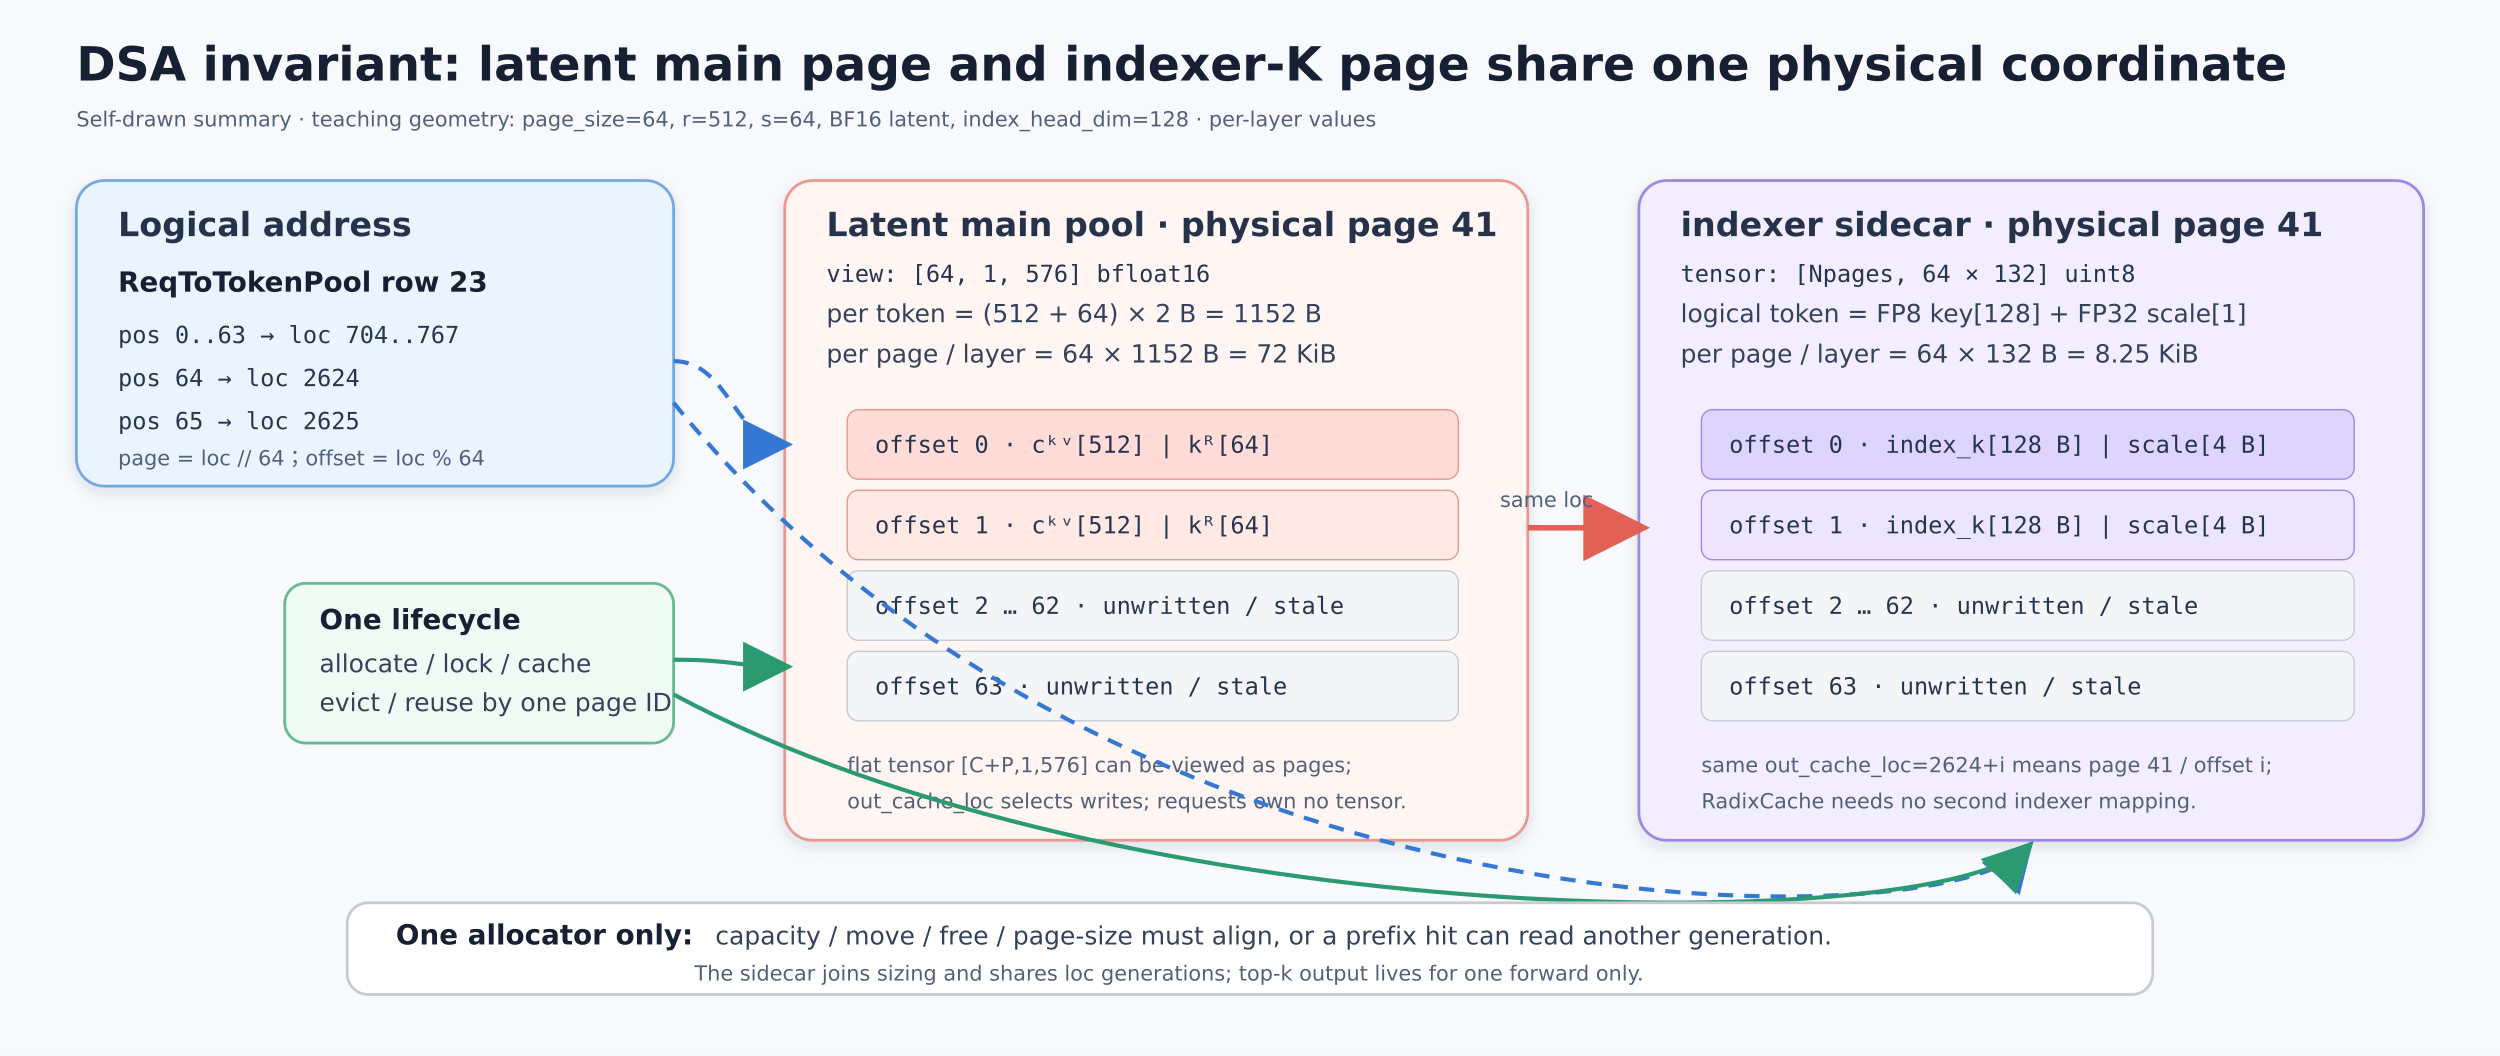
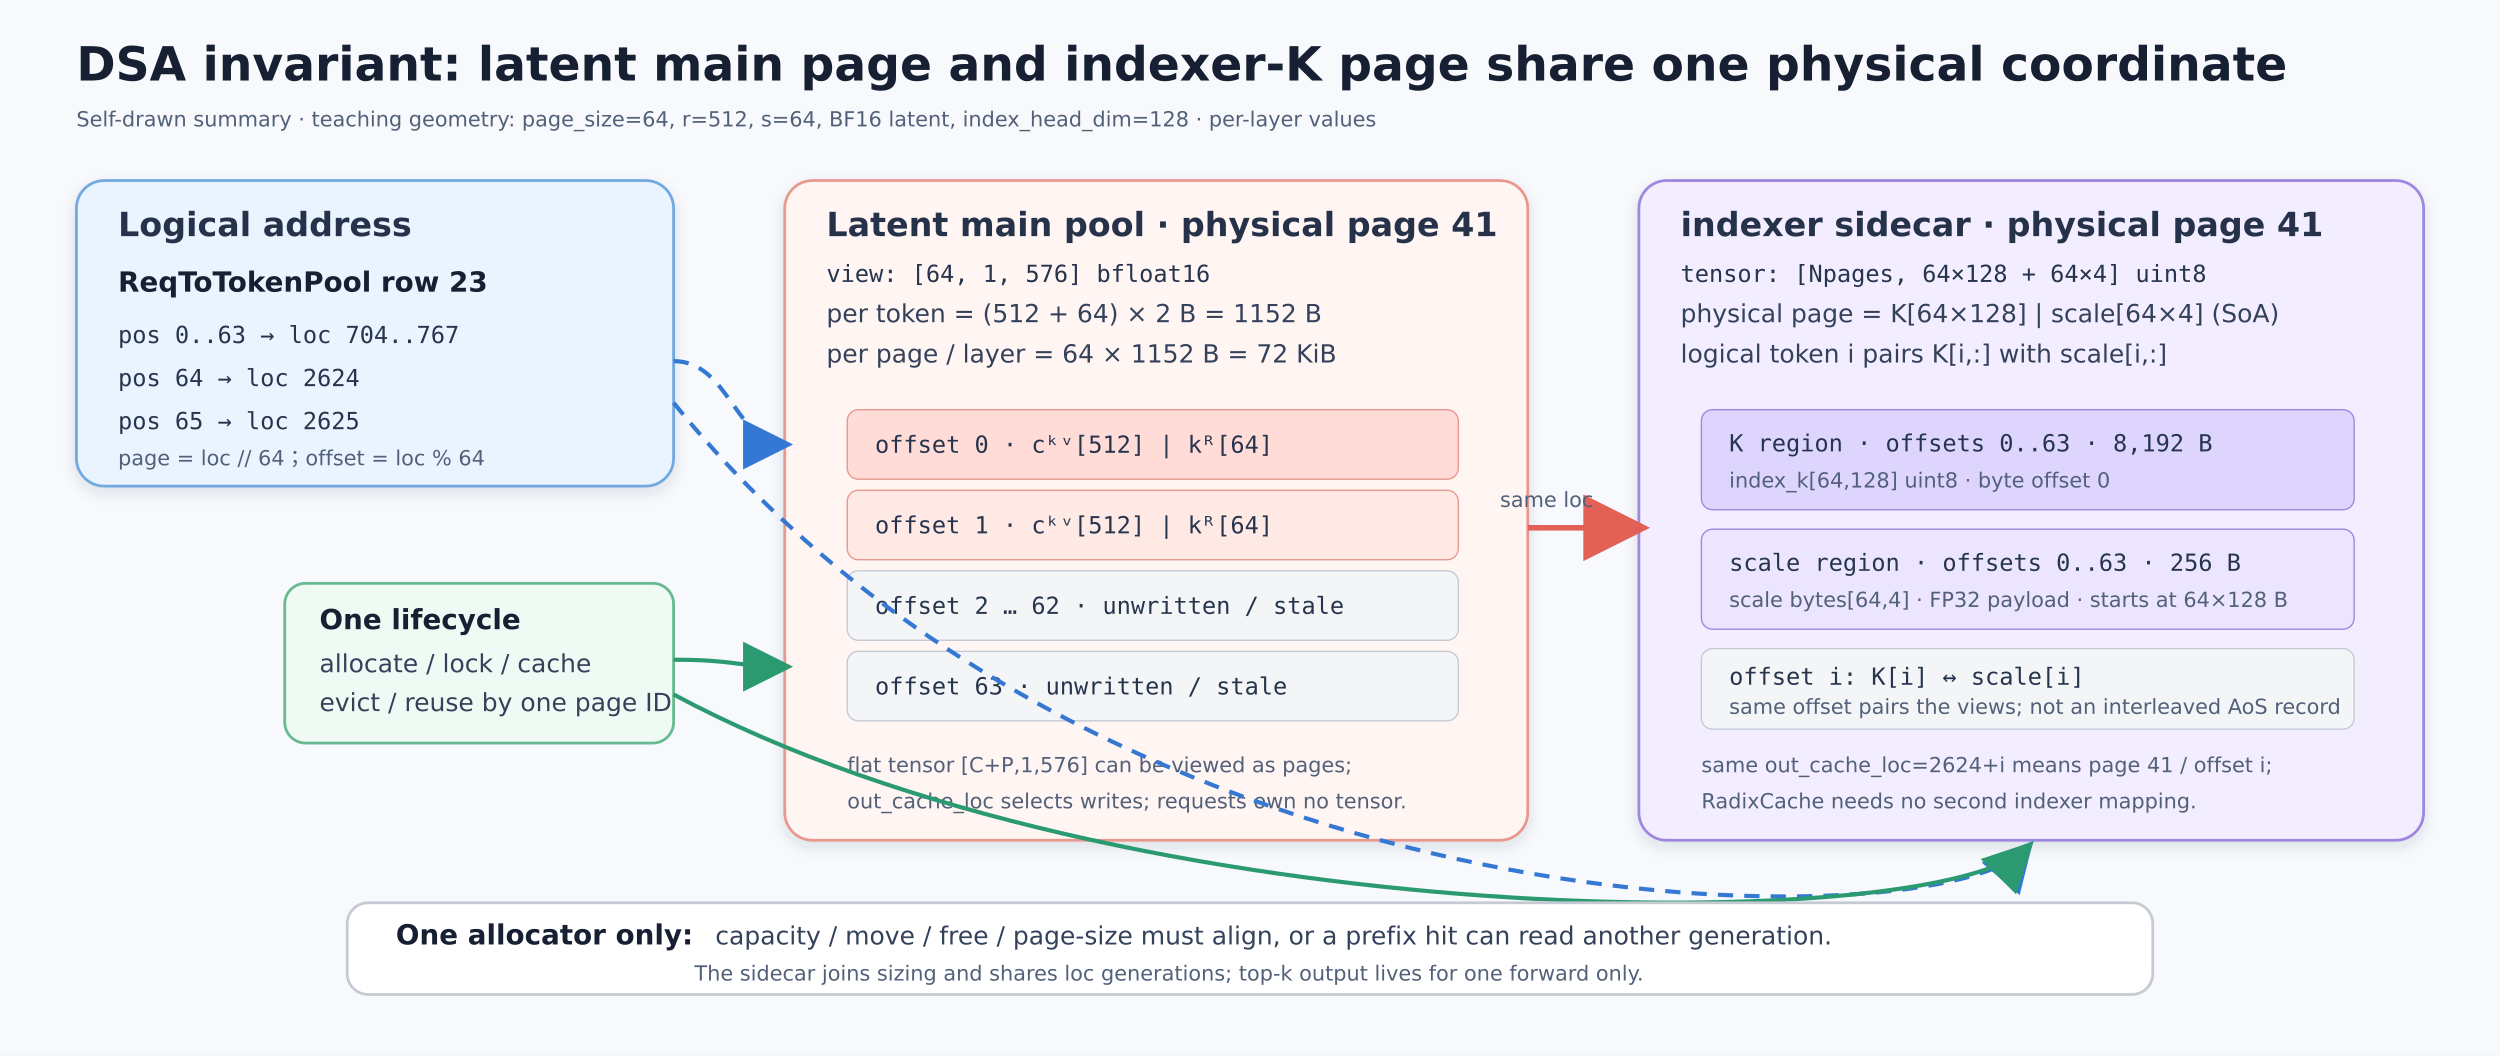
<svg xmlns="http://www.w3.org/2000/svg" width="1800" height="760" viewBox="0 0 1800 760">
  <defs>
    <style>
      .title{font:700 34px 'DejaVu Sans',Arial,sans-serif;fill:#172033}
      .section{font:700 24px 'DejaVu Sans',Arial,sans-serif;fill:#25324a}
      .label{font:600 20px 'DejaVu Sans',Arial,sans-serif;fill:#172033}
      .body{font:400 18px 'DejaVu Sans',Arial,sans-serif;fill:#34415b}
      .mono{font:500 17px 'DejaVu Sans Mono',monospace;fill:#26344d}
      .small{font:400 15px 'DejaVu Sans',Arial,sans-serif;fill:#526079}
      .meta{fill:none;stroke:#3478d4;stroke-width:3;stroke-dasharray:11 8;marker-end:url(#arrowBlue)}
      .data{fill:none;stroke:#e26055;stroke-width:4;marker-end:url(#arrowRed)}
      .life{fill:none;stroke:#2b9a70;stroke-width:3;marker-end:url(#arrowGreen)}
    </style>
    <marker id="arrowBlue" markerWidth="12" markerHeight="12" refX="10" refY="6" orient="auto">
      <path d="M0,0 L12,6 L0,12 z" fill="#3478d4" />
    </marker>
    <marker id="arrowRed" markerWidth="12" markerHeight="12" refX="10" refY="6" orient="auto">
      <path d="M0,0 L12,6 L0,12 z" fill="#e26055" />
    </marker>
    <marker id="arrowGreen" markerWidth="12" markerHeight="12" refX="10" refY="6" orient="auto">
      <path d="M0,0 L12,6 L0,12 z" fill="#2b9a70" />
    </marker>
    <filter id="shadow" x="-10%" y="-10%" width="120%" height="130%">
      <feDropShadow dx="0" dy="4" stdDeviation="5" flood-color="#23304a" flood-opacity="0.12" />
    </filter>
  </defs>
  <rect width="1800" height="760" fill="#f7f9fc" />
  <text x="55" y="58" class="title">DSA invariant: latent main page and indexer-K page share one physical coordinate</text>
  <text x="55" y="91" class="small">Self-drawn summary · teaching geometry: page_size=64, r=512, s=64, BF16 latent, index_head_dim=128 · per-layer values</text>
  <rect x="55" y="130" width="430" height="220" rx="20" fill="#eaf4ff" stroke="#72a9df" stroke-width="2" filter="url(#shadow)" />
  <text x="85" y="170" class="section">Logical address</text>
  <text x="85" y="210" class="label">ReqToTokenPool row 23</text>
  <text x="85" y="247" class="mono">pos 0..63  → loc 704..767</text>
  <text x="85" y="278" class="mono">pos 64     → loc 2624</text>
  <text x="85" y="309" class="mono">pos 65     → loc 2625</text>
  <text x="85" y="335" class="small">page = loc // 64；offset = loc % 64</text>
  <rect x="565" y="130" width="535" height="475" rx="20" fill="#fff5f2" stroke="#e8988f" stroke-width="2" filter="url(#shadow)" />
  <text x="595" y="170" class="section">Latent main pool · physical page 41</text>
  <text x="595" y="203" class="mono">view: [64, 1, 576] bfloat16</text>
  <text x="595" y="232" class="body">per token = (512 + 64) × 2 B = 1152 B</text>
  <text x="595" y="261" class="body">per page / layer = 64 × 1152 B = 72 KiB</text>
  <rect x="610" y="295" width="440" height="50" rx="8" fill="#ffdcd7" stroke="#e8988f" />
  <text x="630" y="326" class="mono">offset 0 · cᵏᵛ[512] | kᴿ[64]</text>
  <rect x="610" y="353" width="440" height="50" rx="8" fill="#ffe9e5" stroke="#e8988f" />
  <text x="630" y="384" class="mono">offset 1 · cᵏᵛ[512] | kᴿ[64]</text>
  <rect x="610" y="411" width="440" height="50" rx="8" fill="#f4f5f7" stroke="#c5cad3" />
  <text x="630" y="442" class="mono">offset 2 … 62 · unwritten / stale</text>
  <rect x="610" y="469" width="440" height="50" rx="8" fill="#f4f5f7" stroke="#c5cad3" />
  <text x="630" y="500" class="mono">offset 63 · unwritten / stale</text>
  <text x="610" y="556" class="small">flat tensor [C+P,1,576] can be viewed as pages;</text>
  <text x="610" y="582" class="small">out_cache_loc selects writes; requests own no tensor.</text>
  <rect x="1180" y="130" width="565" height="475" rx="20" fill="#f2edff" stroke="#9e88df" stroke-width="2" filter="url(#shadow)" />
  <text x="1210" y="170" class="section">indexer sidecar · physical page 41</text>
-   <text x="1210" y="203" class="mono">tensor: [Npages, 64 × 132] uint8</text>
-   <text x="1210" y="232" class="body">logical token = FP8 key[128] + FP32 scale[1]</text>
-   <text x="1210" y="261" class="body">per page / layer = 64 × 132 B = 8.25 KiB</text>
-   <rect x="1225" y="295" width="470" height="50" rx="8" fill="#ded5ff" stroke="#9e88df" />
-   <text x="1245" y="326" class="mono">offset 0 · index_k[128 B] | scale[4 B]</text>
-   <rect x="1225" y="353" width="470" height="50" rx="8" fill="#ebe5ff" stroke="#9e88df" />
-   <text x="1245" y="384" class="mono">offset 1 · index_k[128 B] | scale[4 B]</text>
-   <rect x="1225" y="411" width="470" height="50" rx="8" fill="#f4f5f7" stroke="#c5cad3" />
-   <text x="1245" y="442" class="mono">offset 2 … 62 · unwritten / stale</text>
-   <rect x="1225" y="469" width="470" height="50" rx="8" fill="#f4f5f7" stroke="#c5cad3" />
-   <text x="1245" y="500" class="mono">offset 63 · unwritten / stale</text>
+   <text x="1210" y="203" class="mono">tensor: [Npages, 64×128 + 64×4] uint8</text>
+   <text x="1210" y="232" class="body">physical page = K[64×128] | scale[64×4] (SoA)</text>
+   <text x="1210" y="261" class="body">logical token i pairs K[i,:] with scale[i,:]</text>
+   <rect x="1225" y="295" width="470" height="72" rx="8" fill="#ded5ff" stroke="#9e88df" />
+   <text x="1245" y="325" class="mono">K region · offsets 0..63 · 8,192 B</text>
+   <text x="1245" y="351" class="small">index_k[64,128] uint8 · byte offset 0</text>
+   <rect x="1225" y="381" width="470" height="72" rx="8" fill="#ebe5ff" stroke="#9e88df" />
+   <text x="1245" y="411" class="mono">scale region · offsets 0..63 · 256 B</text>
+   <text x="1245" y="437" class="small">scale bytes[64,4] · FP32 payload · starts at 64×128 B</text>
+   <rect x="1225" y="467" width="470" height="58" rx="8" fill="#f4f5f7" stroke="#c5cad3" />
+   <text x="1245" y="493" class="mono">offset i: K[i] ↔ scale[i]</text>
+   <text x="1245" y="514" class="small">same offset pairs the views; not an interleaved AoS record</text>
  <text x="1225" y="556" class="small">same out_cache_loc=2624+i means page 41 / offset i;</text>
  <text x="1225" y="582" class="small">RadixCache needs no second indexer mapping.</text>
  <path d="M485 260 C525 260,530 320,565 320" class="meta" />
  <path d="M485 290 C800 680,1400 680,1460 610" class="meta" />
  <path d="M1100 380 L1180 380" class="data" />
  <text x="1080" y="365" class="small">same loc</text>
  <rect x="205" y="420" width="280" height="115" rx="15" fill="#effaf4" stroke="#67b98f" stroke-width="2" />
  <text x="230" y="453" class="label">One lifecycle</text>
  <text x="230" y="484" class="body">allocate / lock / cache</text>
  <text x="230" y="512" class="body">evict / reuse by one page ID</text>
  <path d="M485 475 C530 475,530 480,565 480" class="life" />
  <path d="M485 500 C810 675,1395 675,1460 610" class="life" />
  <rect x="250" y="650" width="1300" height="66" rx="15" fill="#ffffff" stroke="#c5cad3" stroke-width="2" />
  <text x="285" y="680" class="label">One allocator only:</text>
  <text x="515" y="680" class="body">capacity / move / free / page-size must align, or a prefix hit can read another generation.</text>
  <text x="500" y="706" class="small">The sidecar joins sizing and shares loc generations; top-k output lives for one forward only.</text>
</svg>
